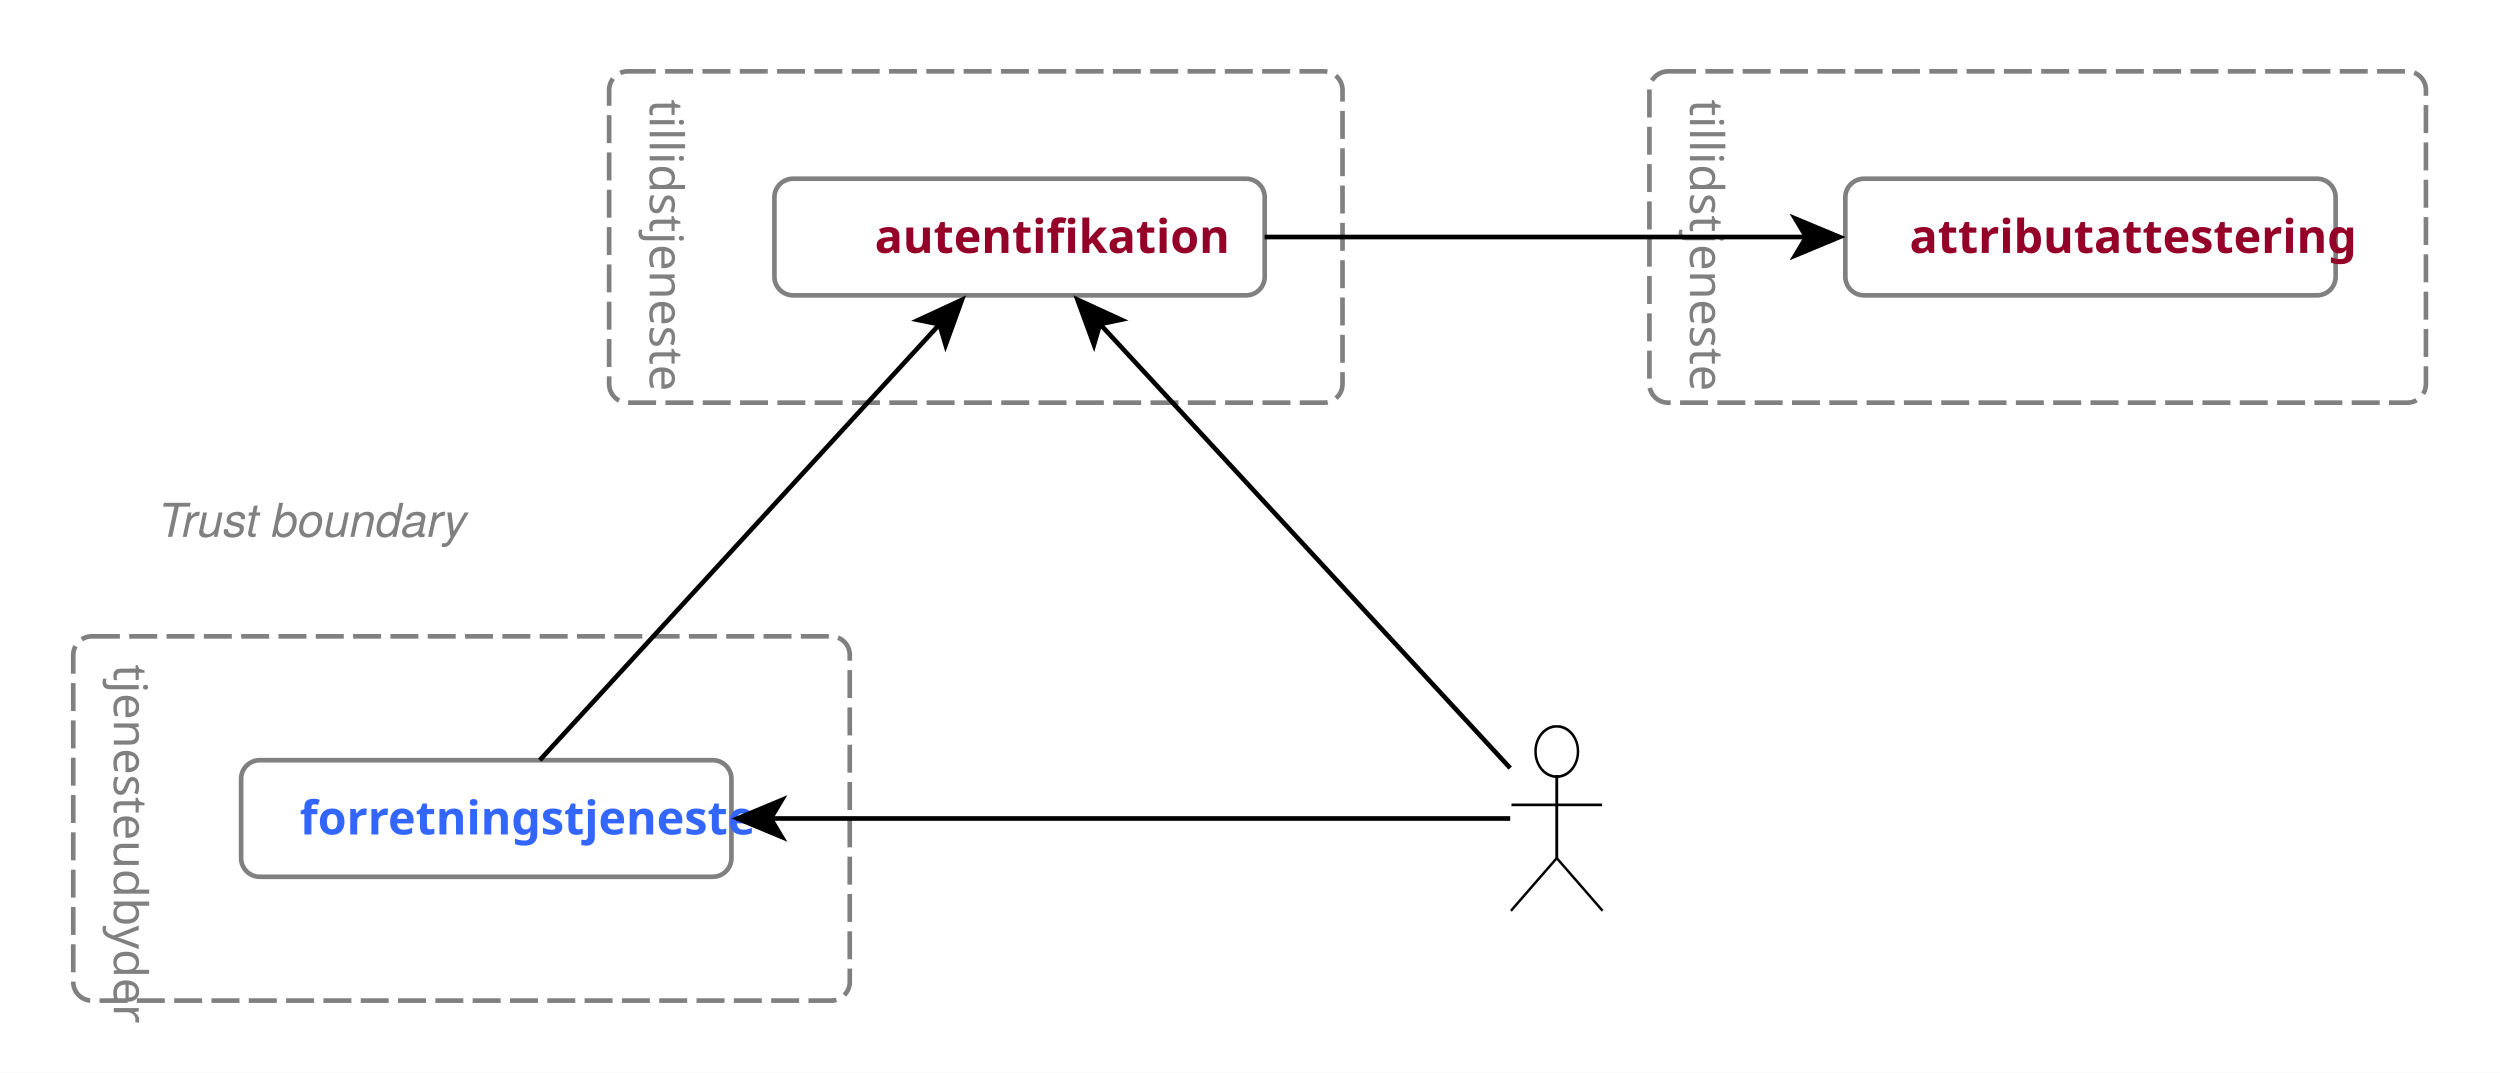
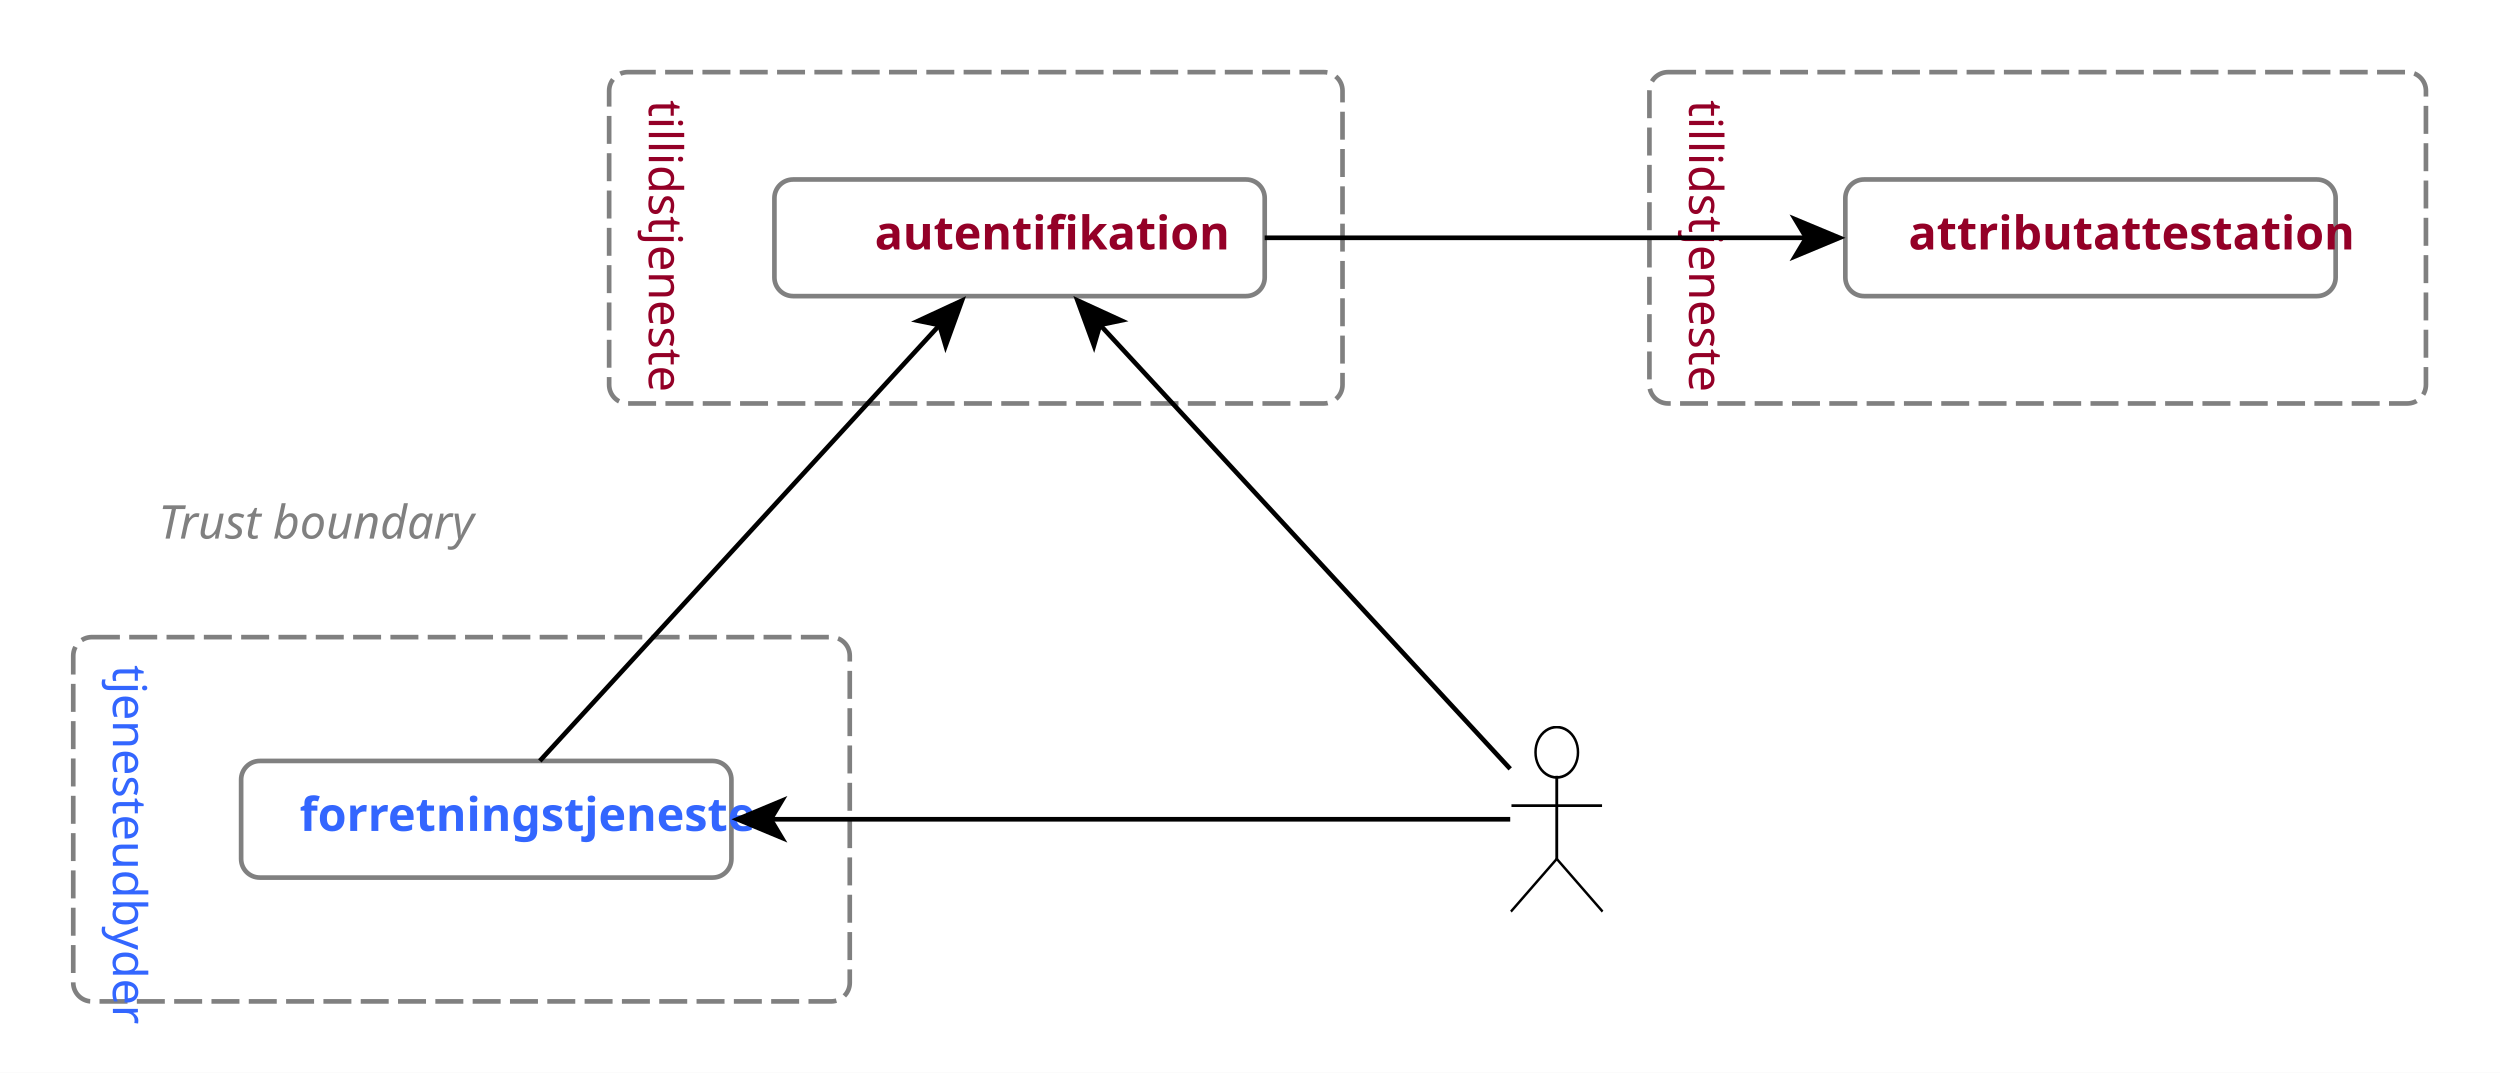
<svg xmlns="http://www.w3.org/2000/svg" fill-opacity="1" color-rendering="auto" color-interpolation="auto" text-rendering="auto" stroke="black" stroke-linecap="square" width="536" stroke-miterlimit="10" shape-rendering="auto" stroke-opacity="1" fill="black" stroke-dasharray="none" font-weight="normal" stroke-width="1" height="230" font-family="'Dialog'" font-style="normal" stroke-linejoin="miter" font-size="12px" stroke-dashoffset="0" image-rendering="auto">
  <defs id="genericDefs" />
  <g>
-     <g fill="white" text-rendering="geometricPrecision" shape-rendering="geometricPrecision" transform="translate(-1059,-653)" stroke="white">
-       <rect x="1059" width="536" height="230" y="653" clip-path="url(#clipPath2)" stroke="none" />
+     <g fill="white" text-rendering="geometricPrecision" shape-rendering="geometricPrecision" transform="translate(-38,-11)" stroke="white">
+       <rect x="38" width="536" height="230" y="11" clip-path="url(#clipPath2)" stroke="none" />
    </g>
-     <g stroke-linecap="butt" transform="matrix(1,0,0,1,-1059,-653)" fill="gray" text-rendering="geometricPrecision" shape-rendering="geometricPrecision" stroke-dasharray="6,2" stroke="gray" stroke-miterlimit="1.45">
-       <rect x="1074.704" y="789.433" clip-path="url(#clipPath2)" fill="none" width="166.485" rx="4" ry="4" height="78.102" />
+     <g stroke-linecap="butt" transform="matrix(1,0,0,1,-38,-11)" fill="gray" text-rendering="geometricPrecision" shape-rendering="geometricPrecision" stroke-dasharray="6,2" stroke="gray" stroke-miterlimit="1.45">
+       <rect x="53.704" y="147.6" clip-path="url(#clipPath2)" fill="none" width="166.485" rx="4" ry="4" height="78.102" />
    </g>
-     <g stroke-linecap="butt" font-size="10px" transform="matrix(0,1,-1,0,35.9113,140.4329)" fill="gray" text-rendering="geometricPrecision" font-family="'Calibri'" shape-rendering="geometricPrecision" stroke="gray" stroke-miterlimit="1.45">
-       <text x="2" xml:space="preserve" y="11.521" clip-path="url(#clipPath3)" stroke="none">tjenesteudbyder</text>
+     <g stroke-linecap="butt" font-size="10px" transform="matrix(0,1,-1,0,33.7043,140.5996)" fill="rgb(51,102,255)" text-rendering="geometricPrecision" font-family="'Calibri'" shape-rendering="geometricPrecision" stroke="rgb(51,102,255)" stroke-miterlimit="1.45">
+       <text x="2" xml:space="preserve" y="9.5" clip-path="url(#clipPath3)" stroke="none">tjenesteudbyder</text>
    </g>
-     <g stroke-linecap="butt" transform="matrix(1,0,0,1,-1059,-653)" fill="gray" text-rendering="geometricPrecision" shape-rendering="geometricPrecision" stroke="gray" stroke-miterlimit="1.45">
-       <rect x="1110.696" y="815.984" clip-path="url(#clipPath2)" fill="none" width="105.12" rx="4" ry="4" height="25" />
+     <g stroke-linecap="butt" transform="matrix(1,0,0,1,-38,-11)" fill="gray" text-rendering="geometricPrecision" shape-rendering="geometricPrecision" stroke="gray" stroke-miterlimit="1.45">
+       <rect x="89.696" y="174.151" clip-path="url(#clipPath2)" fill="none" width="105.12" rx="4" ry="4" height="25" />
    </g>
-     <g stroke-linecap="butt" font-size="10px" transform="matrix(1,0,0,1,-1059,-653)" fill="rgb(51,102,255)" text-rendering="geometricPrecision" font-family="'Calibri'" shape-rendering="geometricPrecision" stroke="rgb(51,102,255)" font-weight="bold" stroke-miterlimit="1.45">
-       <text x="1123.248" xml:space="preserve" y="831.902" clip-path="url(#clipPath2)" stroke="none">forretningstjeneste</text>
+     <g stroke-linecap="butt" font-size="10px" transform="matrix(1,0,0,1,-38,-11)" fill="rgb(51,102,255)" text-rendering="geometricPrecision" font-family="'Calibri'" shape-rendering="geometricPrecision" stroke="rgb(51,102,255)" font-weight="bold" stroke-miterlimit="1.45">
+       <text x="102.249" xml:space="preserve" y="189.151" clip-path="url(#clipPath2)" stroke="none">forretningstjeneste</text>
    </g>
-     <g stroke-linecap="butt" transform="matrix(1,0,0,1,-1059,-653)" fill="gray" text-rendering="geometricPrecision" shape-rendering="geometricPrecision" stroke-dasharray="6,2" stroke="gray" stroke-miterlimit="1.45">
-       <rect x="1189.6" y="668.3" clip-path="url(#clipPath2)" fill="none" width="157.235" rx="4" ry="4" height="71.034" />
+     <g stroke-linecap="butt" transform="matrix(1,0,0,1,-38,-11)" fill="gray" text-rendering="geometricPrecision" shape-rendering="geometricPrecision" stroke-dasharray="6,2" stroke="gray" stroke-miterlimit="1.45">
+       <rect x="168.6" y="26.467" clip-path="url(#clipPath2)" fill="none" width="157.235" rx="4" ry="4" height="71.034" />
    </g>
-     <g stroke-linecap="butt" font-size="10px" transform="matrix(0,1,-1,0,150.8075,19.3004)" fill="gray" text-rendering="geometricPrecision" font-family="'Calibri'" shape-rendering="geometricPrecision" stroke="gray" stroke-miterlimit="1.45">
-       <text x="2" xml:space="preserve" y="11.521" clip-path="url(#clipPath4)" stroke="none">tillidstjeneste</text>
+     <g stroke-linecap="butt" font-size="10px" transform="matrix(0,1,-1,0,148.6004,19.467)" fill="rgb(148,0,39)" text-rendering="geometricPrecision" font-family="'Calibri'" shape-rendering="geometricPrecision" stroke="rgb(148,0,39)" stroke-miterlimit="1.45">
+       <text x="2" xml:space="preserve" y="9.5" clip-path="url(#clipPath4)" stroke="none">tillidstjeneste</text>
    </g>
-     <g fill="white" text-rendering="geometricPrecision" shape-rendering="geometricPrecision" transform="matrix(1,0,0,1,-1059,-653)" stroke="white">
-       <rect x="1225.034" y="691.317" clip-path="url(#clipPath2)" width="105.12" rx="4" ry="4" height="25" stroke="none" />
+     <g fill="white" text-rendering="geometricPrecision" shape-rendering="geometricPrecision" transform="matrix(1,0,0,1,-38,-11)" stroke="white">
+       <rect x="204.034" y="49.484" clip-path="url(#clipPath2)" width="105.12" rx="4" ry="4" height="25" stroke="none" />
    </g>
-     <g stroke-linecap="butt" transform="matrix(1,0,0,1,-1059,-653)" fill="gray" text-rendering="geometricPrecision" shape-rendering="geometricPrecision" stroke="gray" stroke-miterlimit="1.45">
-       <rect x="1225.034" y="691.317" clip-path="url(#clipPath2)" fill="none" width="105.12" rx="4" ry="4" height="25" />
+     <g stroke-linecap="butt" transform="matrix(1,0,0,1,-38,-11)" fill="gray" text-rendering="geometricPrecision" shape-rendering="geometricPrecision" stroke="gray" stroke-miterlimit="1.45">
+       <rect x="204.034" y="49.484" clip-path="url(#clipPath2)" fill="none" width="105.12" rx="4" ry="4" height="25" />
    </g>
-     <g stroke-linecap="butt" font-size="10px" transform="matrix(1,0,0,1,-1059,-653)" fill="rgb(148,0,39)" text-rendering="geometricPrecision" font-family="'Calibri'" shape-rendering="geometricPrecision" stroke="rgb(148,0,39)" font-weight="bold" stroke-miterlimit="1.45">
-       <text x="1246.537" xml:space="preserve" y="707.235" clip-path="url(#clipPath2)" stroke="none">autentifikation</text>
+     <g stroke-linecap="butt" font-size="10px" transform="matrix(1,0,0,1,-38,-11)" fill="rgb(148,0,39)" text-rendering="geometricPrecision" font-family="'Calibri'" shape-rendering="geometricPrecision" stroke="rgb(148,0,39)" font-weight="bold" stroke-miterlimit="1.45">
+       <text x="225.537" xml:space="preserve" y="64.484" clip-path="url(#clipPath2)" stroke="none">autentifikation</text>
    </g>
-     <g transform="matrix(1,0,0,1,-1059,-653)" fill-opacity="0.902" fill="rgb(255,255,255)" text-rendering="geometricPrecision" shape-rendering="geometricPrecision" stroke="rgb(255,255,255)" stroke-opacity="0.902">
-       <rect x="1093.6" y="747.884" clip-path="url(#clipPath2)" width="66" rx="4" ry="4" height="33" stroke="none" />
+     <g transform="matrix(1,0,0,1,-38,-11)" fill-opacity="0.902" fill="rgb(255,255,255)" text-rendering="geometricPrecision" shape-rendering="geometricPrecision" stroke="rgb(255,255,255)" stroke-opacity="0.902">
+       <rect x="72.6" y="106.05" clip-path="url(#clipPath2)" width="66" rx="4" ry="4" height="33" stroke="none" />
    </g>
-     <g stroke-linecap="butt" font-size="10px" transform="matrix(1,0,0,1,-1059,-653)" fill="gray" text-rendering="geometricPrecision" font-family="'Helvetica Neue'" shape-rendering="geometricPrecision" font-style="italic" stroke="gray" stroke-miterlimit="1.45">
-       <text x="1092.89" xml:space="preserve" y="768.104" clip-path="url(#clipPath2)" stroke="none">Trust boundary</text>
+     <g stroke-linecap="butt" font-size="10px" transform="matrix(1,0,0,1,-38,-11)" fill="gray" text-rendering="geometricPrecision" shape-rendering="geometricPrecision" font-style="italic" stroke="gray" stroke-miterlimit="1.45">
+       <text x="71.972" xml:space="preserve" y="126.478" clip-path="url(#clipPath2)" stroke="none">Trust boundary</text>
    </g>
-     <g text-rendering="geometricPrecision" shape-rendering="geometricPrecision" transform="matrix(0.4914,0,0,0.5809,323.6948,155.4839)">
+     <g text-rendering="geometricPrecision" shape-rendering="geometricPrecision" transform="matrix(0.4914,0,0,0.5809,323.6948,155.6506)">
      <g clip-path="url(#clipPath5)">
        <svg opacity="1" writing-mode="lr-tb" stop-color="rgb(0, 0, 0)" shape-rendering="auto" glyph-orientation-horizontal="0deg" color-profile="auto" lighting-color="rgb(255, 255, 255)" color="rgb(0, 0, 0)" font-weight="400" alignment-baseline="auto" font-style="normal" version="1.0" color-interpolation-filters="linearrgb" text-anchor="start" stroke-linecap="butt" color-interpolation="srgb" font-variant="normal" word-spacing="normal" fill-opacity="1" text-rendering="auto" clip-path="none" text-decoration="none" letter-spacing="normal" glyph-orientation-vertical="auto" display="inline" font-size-adjust="none" overflow="hidden" fill="rgb(0, 0, 0)" font-stretch="normal" stroke-dasharray="none" id="svg1.svg2" stroke-miterlimit="4" stop-opacity="1" color-rendering="auto" font-size="12" pointer-events="visiblepainted" mask="none" direction="ltr" baseline-shift="baseline" enable-background="accumulate" fill-rule="nonzero" image-rendering="auto" stroke-dashoffset="0" marker-end="none" width="41" clip="auto" cursor="auto" stroke="none" filter="none" visibility="visible" kerning="auto" stroke-width="1" font-family="&quot;Arial&quot;,&quot;Helvetica&quot;,sans-serif" flood-opacity="1" clip-rule="nonzero" src="none" height="68.997" unicode-bidi="normal" stroke-linejoin="miter" stroke-opacity="1" flood-color="rgb(0, 0, 0)" dominant-baseline="auto" marker-start="none" marker-mid="none">
          <defs id="svg1.defs4">
            <clipPath clipPathUnits="userSpaceOnUse" id="clipPath1">
              <path d="M0 0 L536 0 L536 230 L0 230 L0 0 Z" />
            </clipPath>
            <clipPath clipPathUnits="userSpaceOnUse" id="clipPath2">
-               <path d="M1059 653 L1595 653 L1595 883 L1059 883 L1059 653 Z" />
+               <path d="M38 11 L574 11 L574 241 L38 241 L38 11 Z" />
            </clipPath>
            <clipPath clipPathUnits="userSpaceOnUse" id="clipPath3">
-               <path d="M-140.433 35.911 L-140.433 -500.089 L89.567 -500.089 L89.567 35.911 L-140.433 35.911 Z" />
+               <path d="M-140.6 33.704 L-140.6 -502.296 L89.4 -502.296 L89.4 33.704 L-140.6 33.704 Z" />
            </clipPath>
            <clipPath clipPathUnits="userSpaceOnUse" id="clipPath4">
-               <path d="M-19.3 150.808 L-19.3 -385.192 L210.7 -385.192 L210.7 150.808 L-19.3 150.808 Z" />
+               <path d="M-19.467 148.6 L-19.467 -387.4 L210.533 -387.4 L210.533 148.6 L-19.467 148.6 Z" />
            </clipPath>
            <clipPath clipPathUnits="userSpaceOnUse" id="clipPath5">
-               <path d="M-658.671 -267.65 L432.01 -267.65 L432.01 128.272 L-658.671 128.272 L-658.671 -267.65 Z" />
+               <path d="M-658.671 -267.937 L432.01 -267.937 L432.01 127.985 L-658.671 127.985 L-658.671 -267.937 Z" />
            </clipPath>
            <clipPath clipPathUnits="userSpaceOnUse" id="clipPath6">
-               <path d="M-19.3 373.843 L-19.3 -162.157 L210.7 -162.157 L210.7 373.843 L-19.3 373.843 Z" />
+               <path d="M-19.467 371.636 L-19.467 -164.364 L210.533 -164.364 L210.533 371.636 L-19.467 371.636 Z" />
            </clipPath>
          </defs>
          <g id="svg1.layer1" transform="translate(-29.5,-42.95948)">
            <a id="svg1.a3142" transform="matrix(1.087391,0,0,1,-4.4742,0)">
              <path transform="translate(11.58689,5.290899)" style="fill:none;fill-rule:evenodd;stroke:#000000;stroke-width:1px;stroke-linecap:butt;stroke-linejoin:miter;stroke-opacity:1" id="svg1.path2160" d="M 47.029 47.37 A 8.52 9.201 0 1 1  29.99,47.37 A 8.52 9.201 0 1 1  47.029 47.37 z" />
            </a>
            <path style="fill:none" d="M 47.711 48.392 A 3.749 0 0 1 1  40.213,48.392 A 3.749 0 0 1 1  47.711 48.392 z" id="svg1.path3134" />
            <path style="fill:none;fill-rule:evenodd;stroke:#000000;stroke-width:1.243px;stroke-linecap:butt;stroke-linejoin:miter;stroke-opacity:1" d="M 50,61.337 C 50,91.363 50,92.248 50,92.248" id="svg1.path3136" />
            <path style="fill:none;fill-rule:evenodd;stroke:#000000;stroke-width:1px;stroke-linecap:butt;stroke-linejoin:miter;stroke-opacity:1" d="M 69.761,72.362 C 69.761,72.362 69.761,72.362 50.239,72.362 C 30.239,72.362 30.239,72.362 30.239,72.362 L 30.239,72.362" id="svg1.path3138" />
            <path style="fill:none;fill-rule:evenodd;stroke:#000000;stroke-width:1px;stroke-linecap:butt;stroke-linejoin:miter;stroke-opacity:1" d="M 30,111.457 C 30,111.457 30,111.457 50,92.014 C 70,111.457 70,111.457 70,111.457" id="svg1.path3140" />
          </g>
        </svg>
      </g>
    </g>
-     <g stroke-linecap="butt" transform="matrix(1,0,0,1,-1059,-653)" fill="gray" text-rendering="geometricPrecision" shape-rendering="geometricPrecision" stroke-dasharray="6,2" stroke="gray" stroke-miterlimit="1.45">
-       <rect x="1412.636" y="668.3" clip-path="url(#clipPath2)" fill="none" width="166.485" rx="4" ry="4" height="71.034" />
+     <g stroke-linecap="butt" transform="matrix(1,0,0,1,-38,-11)" fill="gray" text-rendering="geometricPrecision" shape-rendering="geometricPrecision" stroke-dasharray="6,2" stroke="gray" stroke-miterlimit="1.45">
+       <rect x="391.636" y="26.467" clip-path="url(#clipPath2)" fill="none" width="166.485" rx="4" ry="4" height="71.034" />
    </g>
-     <g stroke-linecap="butt" font-size="10px" transform="matrix(0,1,-1,0,373.8431,19.3004)" fill="gray" text-rendering="geometricPrecision" font-family="'Calibri'" shape-rendering="geometricPrecision" stroke="gray" stroke-miterlimit="1.45">
-       <text x="2" xml:space="preserve" y="11.521" clip-path="url(#clipPath6)" stroke="none">tillidstjeneste</text>
+     <g stroke-linecap="butt" font-size="10px" transform="matrix(0,1,-1,0,371.636,19.467)" fill="rgb(148,0,39)" text-rendering="geometricPrecision" font-family="'Calibri'" shape-rendering="geometricPrecision" stroke="rgb(148,0,39)" stroke-miterlimit="1.45">
+       <text x="2" xml:space="preserve" y="9.5" clip-path="url(#clipPath6)" stroke="none">tillidstjeneste</text>
    </g>
-     <g fill="white" text-rendering="geometricPrecision" shape-rendering="geometricPrecision" transform="matrix(1,0,0,1,-1059,-653)" stroke="white">
-       <rect x="1454.641" y="691.317" clip-path="url(#clipPath2)" width="105.12" rx="4" ry="4" height="25" stroke="none" />
+     <g fill="white" text-rendering="geometricPrecision" shape-rendering="geometricPrecision" transform="matrix(1,0,0,1,-38,-11)" stroke="white">
+       <rect x="433.641" y="49.484" clip-path="url(#clipPath2)" width="105.12" rx="4" ry="4" height="25" stroke="none" />
    </g>
-     <g stroke-linecap="butt" transform="matrix(1,0,0,1,-1059,-653)" fill="gray" text-rendering="geometricPrecision" shape-rendering="geometricPrecision" stroke="gray" stroke-miterlimit="1.45">
-       <rect x="1454.641" y="691.317" clip-path="url(#clipPath2)" fill="none" width="105.12" rx="4" ry="4" height="25" />
+     <g stroke-linecap="butt" transform="matrix(1,0,0,1,-38,-11)" fill="gray" text-rendering="geometricPrecision" shape-rendering="geometricPrecision" stroke="gray" stroke-miterlimit="1.45">
+       <rect x="433.641" y="49.484" clip-path="url(#clipPath2)" fill="none" width="105.12" rx="4" ry="4" height="25" />
    </g>
-     <g stroke-linecap="butt" font-size="10px" transform="matrix(1,0,0,1,-1059,-653)" fill="rgb(148,0,39)" text-rendering="geometricPrecision" font-family="'Calibri'" shape-rendering="geometricPrecision" stroke="rgb(148,0,39)" font-weight="bold" stroke-miterlimit="1.45">
-       <text x="1468.404" xml:space="preserve" y="707.235" clip-path="url(#clipPath2)" stroke="none">attributattestering</text>
+     <g stroke-linecap="butt" font-size="10px" transform="matrix(1,0,0,1,-38,-11)" fill="rgb(148,0,39)" text-rendering="geometricPrecision" font-family="'Calibri'" shape-rendering="geometricPrecision" stroke="rgb(148,0,39)" font-weight="bold" stroke-miterlimit="1.45">
+       <text x="447.18" xml:space="preserve" y="64.484" clip-path="url(#clipPath2)" stroke="none">attributattestation</text>
    </g>
-     <g text-rendering="geometricPrecision" stroke-miterlimit="1.45" shape-rendering="geometricPrecision" transform="matrix(1,0,0,1,-1059,-653)" stroke-linecap="butt">
-       <path fill="none" d="M1174.729 815.975 L1260.71 722.227" clip-path="url(#clipPath2)" />
-       <path d="M1266.117 716.331 L1254.321 721.795 L1260.034 722.964 L1261.691 728.554 Z" clip-path="url(#clipPath2)" stroke="none" />
-       <path fill="none" d="M1382.787 817.679 L1294.554 722.175" clip-path="url(#clipPath2)" />
-       <path d="M1289.125 716.299 L1293.595 728.506 L1295.232 722.909 L1300.941 721.72 Z" clip-path="url(#clipPath2)" stroke="none" />
-       <path fill="none" d="M1382.79 828.484 L1223.816 828.484" clip-path="url(#clipPath2)" />
-       <path d="M1215.816 828.484 L1227.816 833.484 L1224.816 828.484 L1227.816 823.484 Z" clip-path="url(#clipPath2)" stroke="none" />
-       <path fill="none" d="M1330.147 703.817 L1446.681 703.817" clip-path="url(#clipPath2)" />
-       <path d="M1454.681 703.817 L1442.681 698.817 L1445.681 703.817 L1442.681 708.817 Z" clip-path="url(#clipPath2)" stroke="none" />
+     <g text-rendering="geometricPrecision" stroke-miterlimit="1.45" shape-rendering="geometricPrecision" transform="matrix(1,0,0,1,-38,-11)" stroke-linecap="butt">
+       <path fill="none" d="M153.729 174.141 L239.71 80.393" clip-path="url(#clipPath2)" />
+       <path d="M245.117 74.498 L233.321 79.962 L239.034 81.13 L240.691 86.721 Z" clip-path="url(#clipPath2)" stroke="none" />
+       <path fill="none" d="M361.787 175.846 L273.554 80.341" clip-path="url(#clipPath2)" />
+       <path d="M268.125 74.465 L272.596 86.672 L274.232 81.076 L279.941 79.886 Z" clip-path="url(#clipPath2)" stroke="none" />
+       <path fill="none" d="M361.79 186.651 L202.816 186.651" clip-path="url(#clipPath2)" />
+       <path d="M194.816 186.651 L206.816 191.651 L203.816 186.651 L206.816 181.651 Z" clip-path="url(#clipPath2)" stroke="none" />
+       <path fill="none" d="M309.147 61.984 L425.681 61.984" clip-path="url(#clipPath2)" />
+       <path d="M433.681 61.984 L421.681 56.984 L424.681 61.984 L421.681 66.984 Z" clip-path="url(#clipPath2)" stroke="none" />
    </g>
  </g>
</svg>
